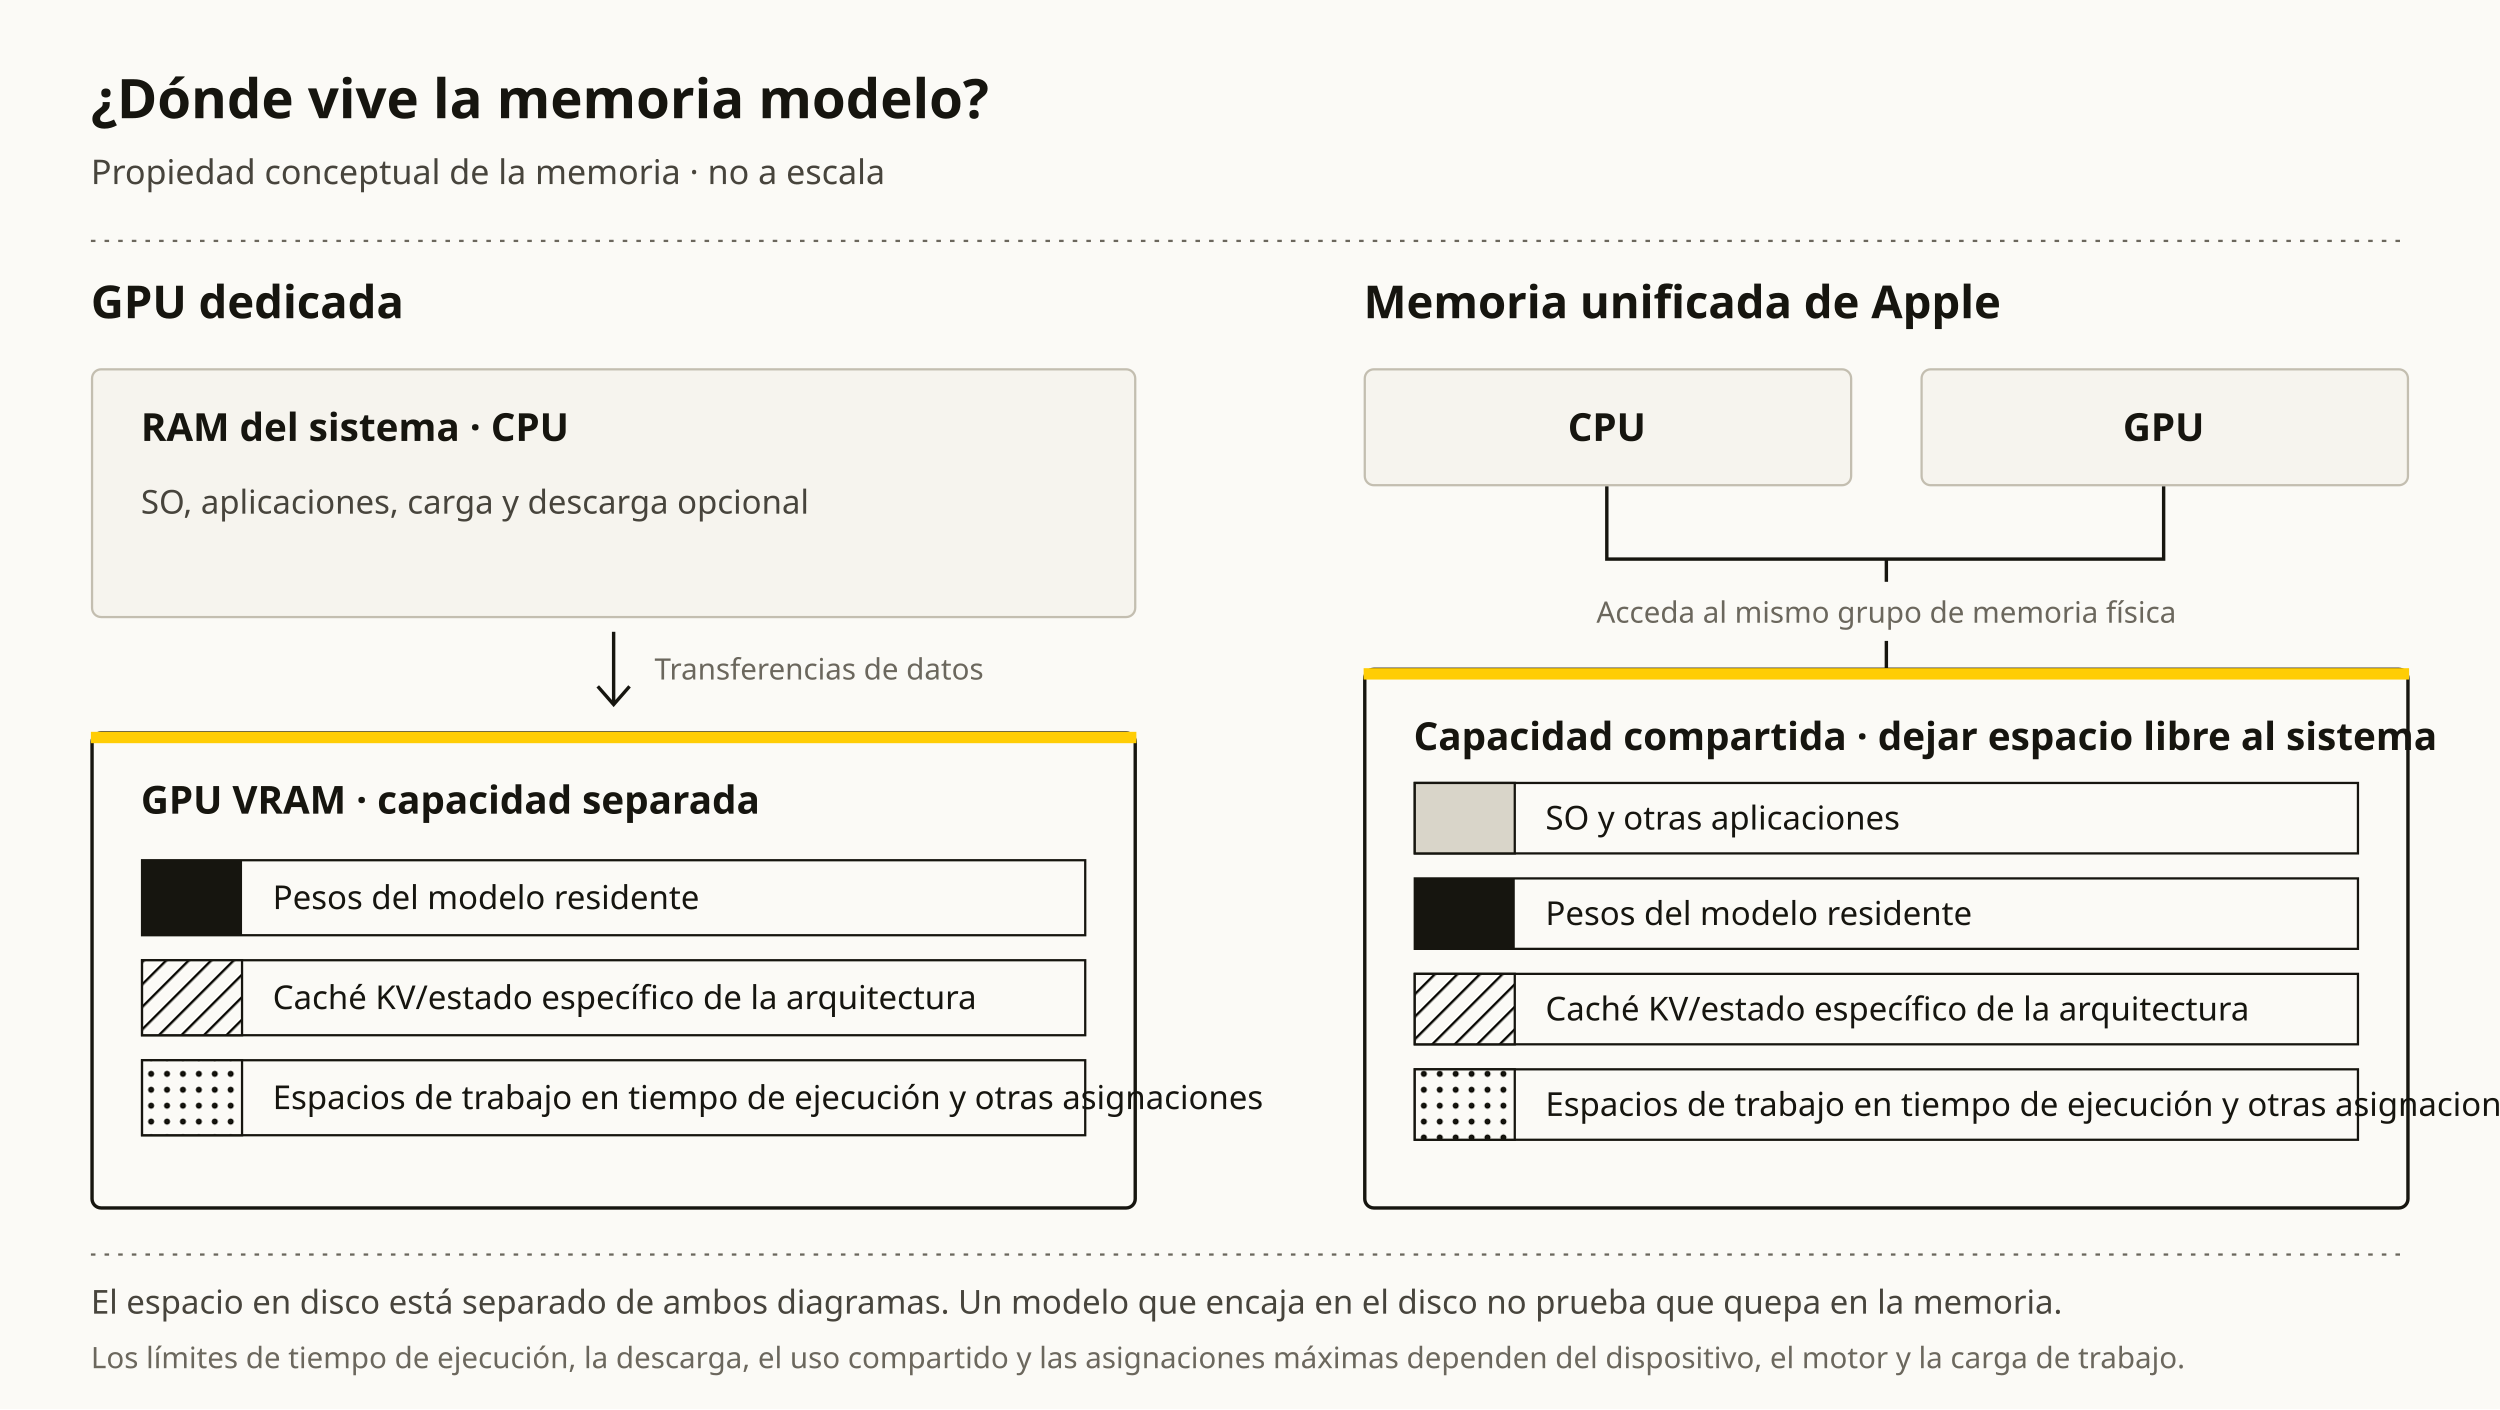
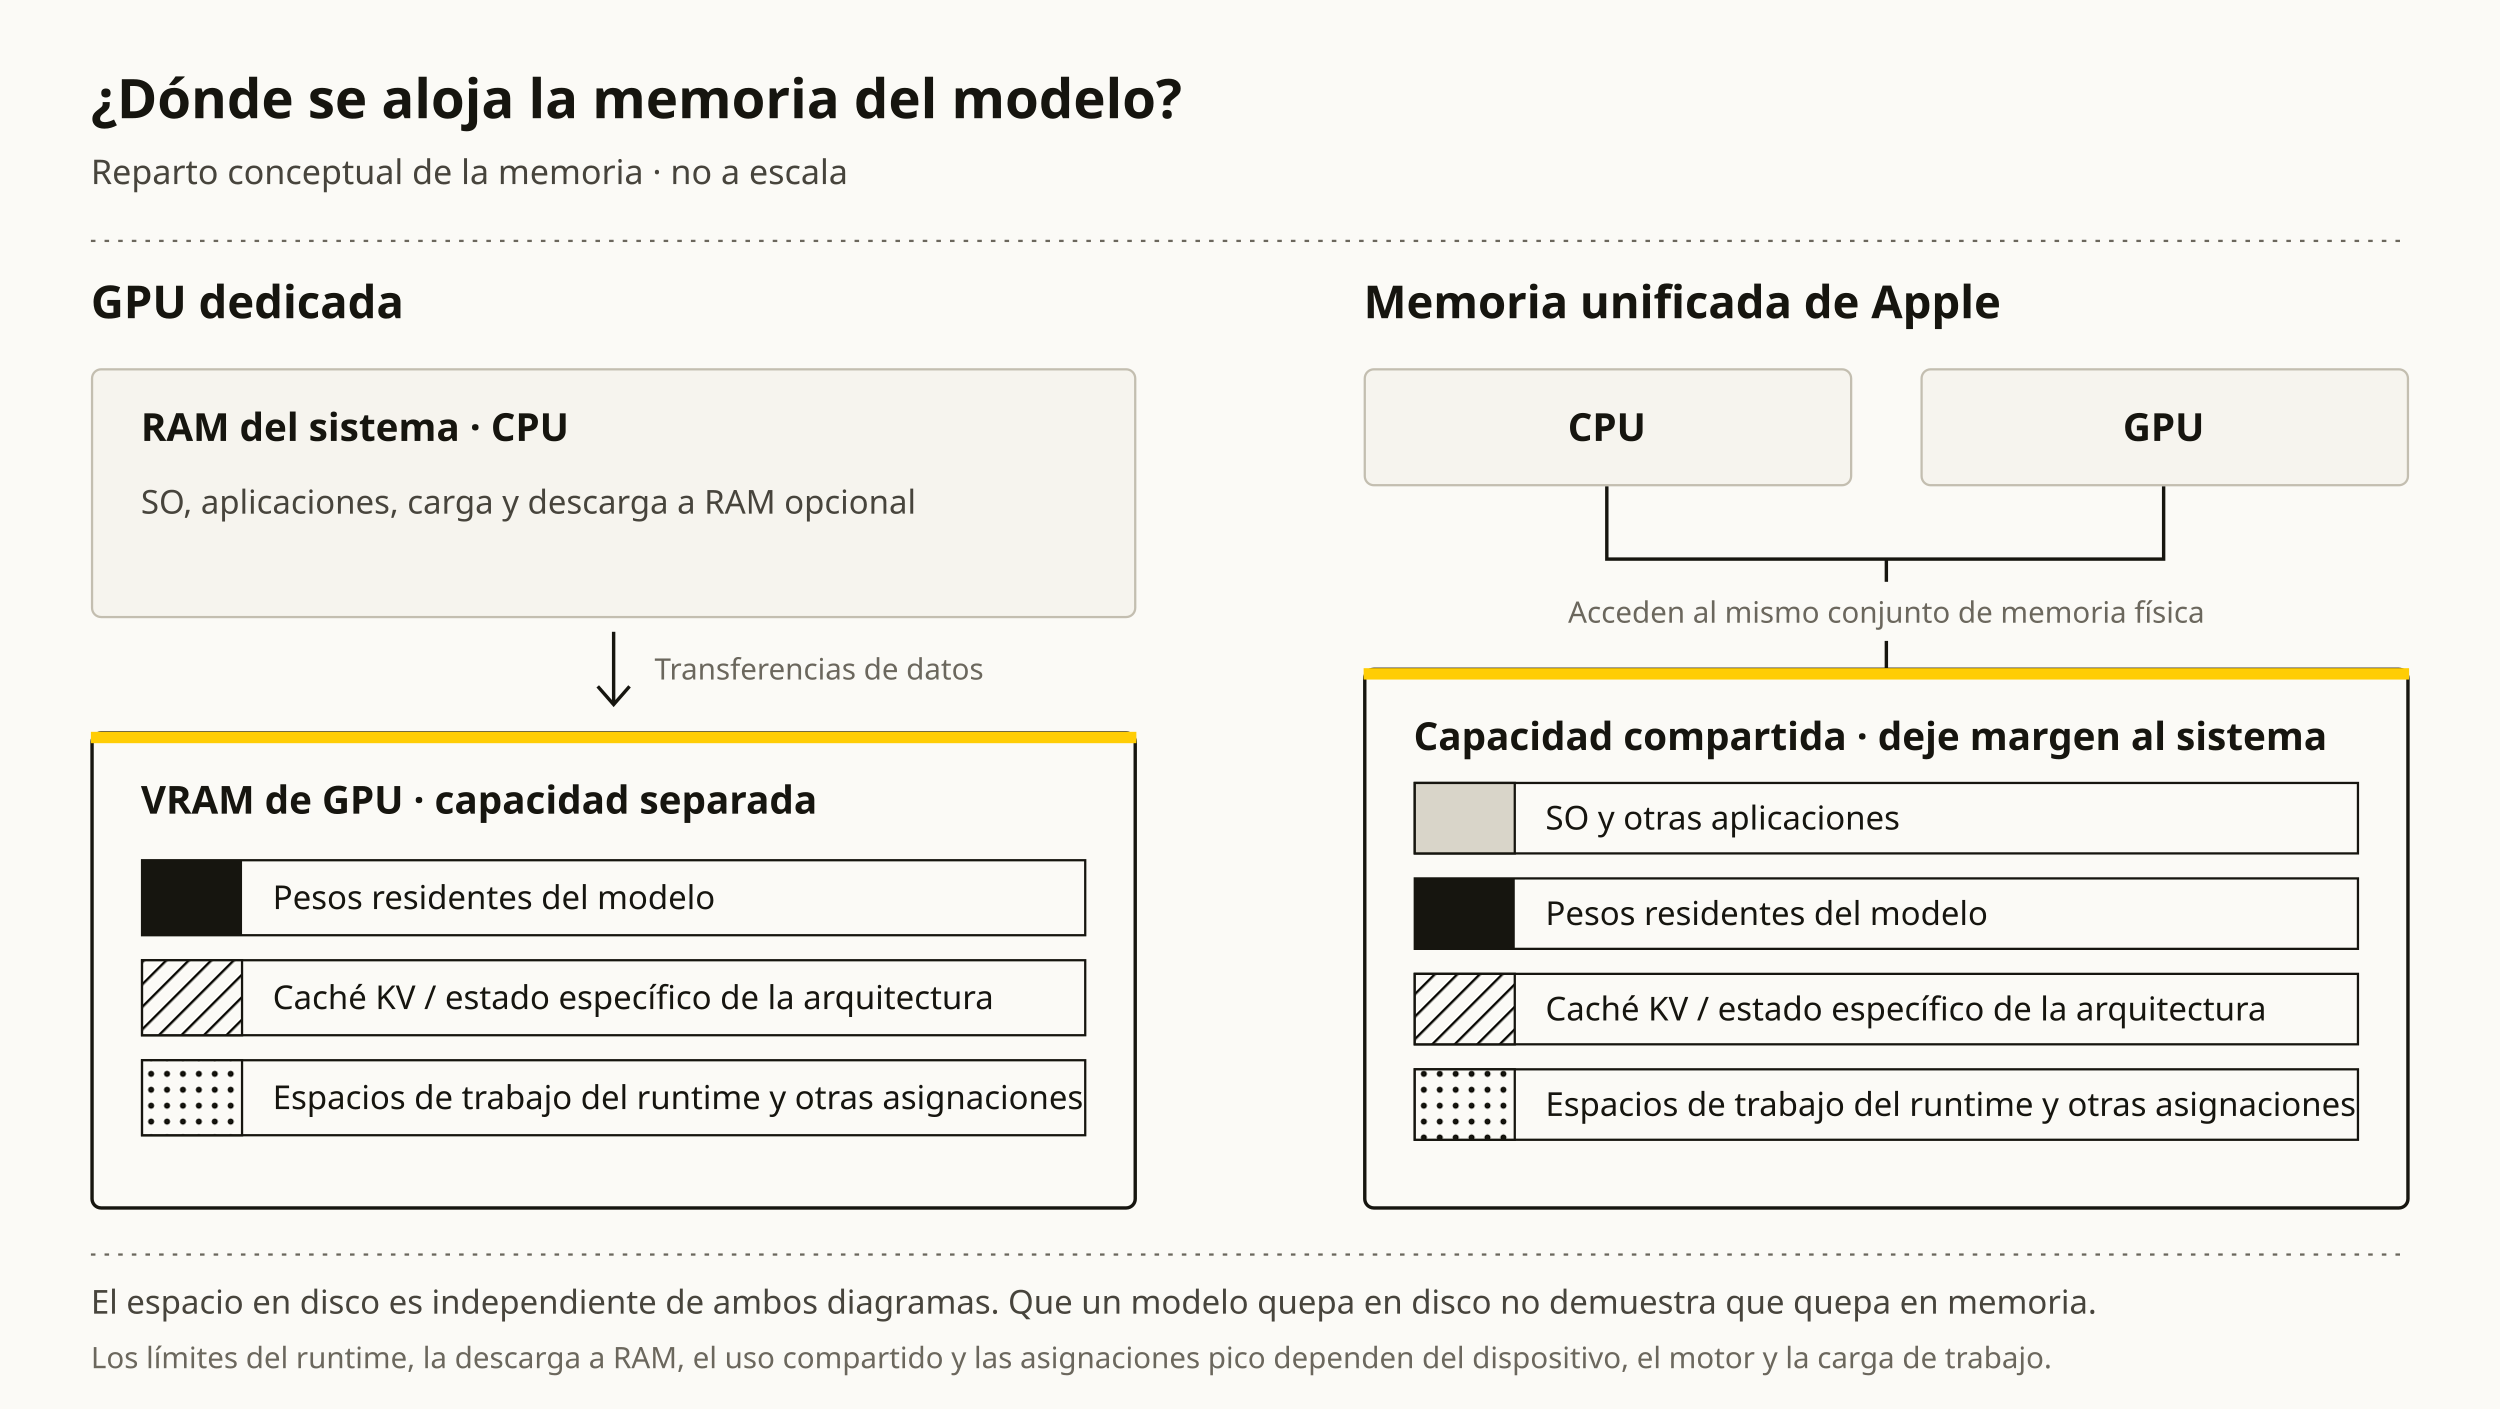
<svg xmlns="http://www.w3.org/2000/svg" width="1100" height="620" viewBox="0 0 1100 620" role="img" aria-labelledby="title desc">
  <style>
.bg{fill:#fbfaf6}.ink,.t1{fill:#16150f}.t2{fill:#47443c}.t3{fill:#6b675d}.ln{fill:none;stroke:#16150f}.box{fill:#fbfaf6;stroke:#16150f}
.soft{fill:#f6f4ee;stroke:#c3beb0}.os{fill:#d9d5c9;stroke:#16150f}.rl{fill:none;stroke:#6b675d}.tape{fill:#ffcd05}
@media (prefers-color-scheme:dark){.bg{fill:#1a1a16}.ink,.t1{fill:#eeece4}.t2{fill:#bdb9ad}.t3{fill:#959186}.ln{stroke:#eeece4}.box{fill:#1a1a16;stroke:#eeece4}
.soft{fill:#1f1f1a;stroke:#45433b}.os{fill:#45433b;stroke:#eeece4}.rl{stroke:#959186}}
text{font-family:'Schibsted Grotesk Variable','Schibsted Grotesk',system-ui,-apple-system,'Segoe UI','Noto Sans',sans-serif}
</style>
  <defs>
    <pattern id="hatch" width="7" height="7" patternUnits="userSpaceOnUse" patternTransform="rotate(45)">
      <rect width="7" height="7" class="bg" />
      <path d="M0 0V7" class="ln" stroke-width="2.2" />
    </pattern>
    <pattern id="dots" width="7" height="7" patternUnits="userSpaceOnUse">
      <rect width="7" height="7" class="bg" />
      <circle cx="3.5" cy="3.5" r="1.35" class="ink" />
    </pattern>
  </defs>
  <rect width="1100" height="620" class="bg" />
-   <text x="40" y="52" font-size="24" font-weight="700" class="t1" data-fit="1010" data-rtl-x="1060">¿Dónde vive la memoria modelo?</text>
-   <text x="40" y="81" font-size="15" class="t2" data-fit="1010" data-rtl-x="1060">Propiedad conceptual de la memoria · no a escala</text>
+   <text x="40" y="52" font-size="24" font-weight="700" class="t1" data-fit="1010" data-rtl-x="1060">¿Dónde se aloja la memoria del modelo?</text>
+   <text x="40" y="81" font-size="15" class="t2" data-fit="1010" data-rtl-x="1060">Reparto conceptual de la memoria · no a escala</text>
  <path d="M40 106H1060" class="rl" stroke-dasharray="2 4" />
  <text x="40" y="140" font-size="20" font-weight="650" class="t1" data-fit="460" data-rtl-x="500">GPU dedicada</text>
  <text x="600" y="140" font-size="20" font-weight="650" class="t1" data-fit="460" data-rtl-x="1060">Memoria unificada de Apple</text>
  <rect x="40.5" y="162.5" width="459" height="109" rx="4" class="soft" />
  <text x="62" y="194" font-size="17" font-weight="650" class="t1" data-fit="416" data-rtl-x="478">RAM del sistema · CPU</text>
-   <text x="62" y="226" font-size="14.5" class="t2" data-fit="416" data-rtl-x="478">SO, aplicaciones, carga y descarga opcional</text>
+   <text x="62" y="226" font-size="14.5" class="t2" data-fit="416" data-rtl-x="478">SO, aplicaciones, carga y descarga a RAM opcional</text>
  <path d="M270 278V310M263 302l7 8 7-8" class="ln" stroke-width="1.5" />
  <text x="288" y="299" font-size="13" class="t3" data-fit="200" data-rtl-x="252">Transferencias de datos</text>
  <rect x="40.5" y="322.5" width="459" height="209" rx="4" class="box" stroke-width="1.5" />
  <rect x="40" y="322" width="460" height="5" class="tape" />
-   <text x="62" y="358" font-size="17" font-weight="650" class="t1" data-fit="416" data-rtl-x="478">GPU VRAM · capacidad separada</text>
+   <text x="62" y="358" font-size="17" font-weight="650" class="t1" data-fit="416" data-rtl-x="478">VRAM de GPU · capacidad separada</text>
  <rect x="62.5" y="378.5" width="415" height="33" class="box" />
  <rect x="62.5" y="378.5" width="44" height="33" class="ink" />
-   <text x="120" y="400" font-size="14.5" class="t1" data-fit="350" data-rtl-x="466">Pesos del modelo residente</text>
+   <text x="120" y="400" font-size="14.5" class="t1" data-fit="350" data-rtl-x="466">Pesos residentes del modelo</text>
  <rect x="62.5" y="422.5" width="415" height="33" class="box" />
  <rect x="62.5" y="422.5" width="44" height="33" fill="url(#hatch)" />
  <rect x="62.5" y="422.5" width="44" height="33" class="ln" />
-   <text x="120" y="444" font-size="14.5" class="t1" data-fit="350" data-rtl-x="466">Caché KV/estado específico de la arquitectura</text>
+   <text x="120" y="444" font-size="14.5" class="t1" data-fit="350" data-rtl-x="466" textLength="350" lengthAdjust="spacingAndGlyphs">Caché KV / estado específico de la arquitectura</text>
  <rect x="62.5" y="466.5" width="415" height="33" class="box" />
  <rect x="62.5" y="466.5" width="44" height="33" fill="url(#dots)" />
  <rect x="62.5" y="466.5" width="44" height="33" class="ln" />
-   <text x="120" y="488" font-size="14.5" class="t1" data-fit="350" data-rtl-x="466" textLength="350" lengthAdjust="spacingAndGlyphs">Espacios de trabajo en tiempo de ejecución y otras asignaciones</text>
+   <text x="120" y="488" font-size="14.5" class="t1" data-fit="350" data-rtl-x="466" textLength="350" lengthAdjust="spacingAndGlyphs">Espacios de trabajo del runtime y otras asignaciones</text>
  <rect x="600.5" y="162.5" width="214" height="51" rx="4" class="soft" />
  <text x="707" y="194" font-size="17" font-weight="650" text-anchor="middle" class="t1">CPU</text>
  <rect x="845.5" y="162.5" width="214" height="51" rx="4" class="soft" />
  <text x="952" y="194" font-size="17" font-weight="650" text-anchor="middle" class="t1">GPU</text>
  <path d="M707 214V246H952V214M830 246V256M830 282V294" class="ln" stroke-width="1.5" />
-   <text x="830" y="274" font-size="13" text-anchor="middle" class="t3" data-fit="440">Acceda al mismo grupo de memoria física</text>
+   <text x="830" y="274" font-size="13" text-anchor="middle" class="t3" data-fit="440">Acceden al mismo conjunto de memoria física</text>
  <rect x="600.5" y="294.5" width="459" height="237" rx="4" class="box" stroke-width="1.5" />
  <rect x="600" y="294" width="460" height="5" class="tape" />
-   <text x="622" y="330" font-size="17" font-weight="650" class="t1" data-fit="416" data-rtl-x="1038" textLength="416" lengthAdjust="spacingAndGlyphs">Capacidad compartida · dejar espacio libre al sistema</text>
+   <text x="622" y="330" font-size="17" font-weight="650" class="t1" data-fit="416" data-rtl-x="1038">Capacidad compartida · deje margen al sistema</text>
  <rect x="622.5" y="344.5" width="415" height="31" class="box" />
  <rect x="622.5" y="344.5" width="44" height="31" class="os" />
  <text x="680" y="365" font-size="14.5" class="t1" data-fit="350" data-rtl-x="1026">SO y otras aplicaciones</text>
  <rect x="622.5" y="386.5" width="415" height="31" class="box" />
  <rect x="622.5" y="386.5" width="44" height="31" class="ink" />
-   <text x="680" y="407" font-size="14.5" class="t1" data-fit="350" data-rtl-x="1026">Pesos del modelo residente</text>
+   <text x="680" y="407" font-size="14.5" class="t1" data-fit="350" data-rtl-x="1026">Pesos residentes del modelo</text>
  <rect x="622.5" y="428.5" width="415" height="31" class="box" />
  <rect x="622.5" y="428.5" width="44" height="31" fill="url(#hatch)" />
  <rect x="622.5" y="428.5" width="44" height="31" class="ln" />
-   <text x="680" y="449" font-size="14.5" class="t1" data-fit="350" data-rtl-x="1026">Caché KV/estado específico de la arquitectura</text>
+   <text x="680" y="449" font-size="14.5" class="t1" data-fit="350" data-rtl-x="1026" textLength="350" lengthAdjust="spacingAndGlyphs">Caché KV / estado específico de la arquitectura</text>
  <rect x="622.5" y="470.5" width="415" height="31" class="box" />
  <rect x="622.5" y="470.5" width="44" height="31" fill="url(#dots)" />
  <rect x="622.5" y="470.5" width="44" height="31" class="ln" />
-   <text x="680" y="491" font-size="14.5" class="t1" data-fit="350" data-rtl-x="1026" textLength="350" lengthAdjust="spacingAndGlyphs">Espacios de trabajo en tiempo de ejecución y otras asignaciones</text>
+   <text x="680" y="491" font-size="14.5" class="t1" data-fit="350" data-rtl-x="1026" textLength="350" lengthAdjust="spacingAndGlyphs">Espacios de trabajo del runtime y otras asignaciones</text>
  <path d="M40 552H1060" class="rl" stroke-dasharray="2 4" />
-   <text x="40" y="578" font-size="14.5" class="t2" data-fit="1020" data-rtl-x="1060">El espacio en disco está separado de ambos diagramas. Un modelo que encaja en el disco no prueba que quepa en la memoria.</text>
-   <text x="40" y="602" font-size="13" class="t3" data-fit="1020" data-rtl-x="1060">Los límites de tiempo de ejecución, la descarga, el uso compartido y las asignaciones máximas dependen del dispositivo, el motor y la carga de trabajo.</text>
+   <text x="40" y="578" font-size="14.5" class="t2" data-fit="1020" data-rtl-x="1060">El espacio en disco es independiente de ambos diagramas. Que un modelo quepa en disco no demuestra que quepa en memoria.</text>
+   <text x="40" y="602" font-size="13" class="t3" data-fit="1020" data-rtl-x="1060">Los límites del runtime, la descarga a RAM, el uso compartido y las asignaciones pico dependen del dispositivo, el motor y la carga de trabajo.</text>
</svg>
